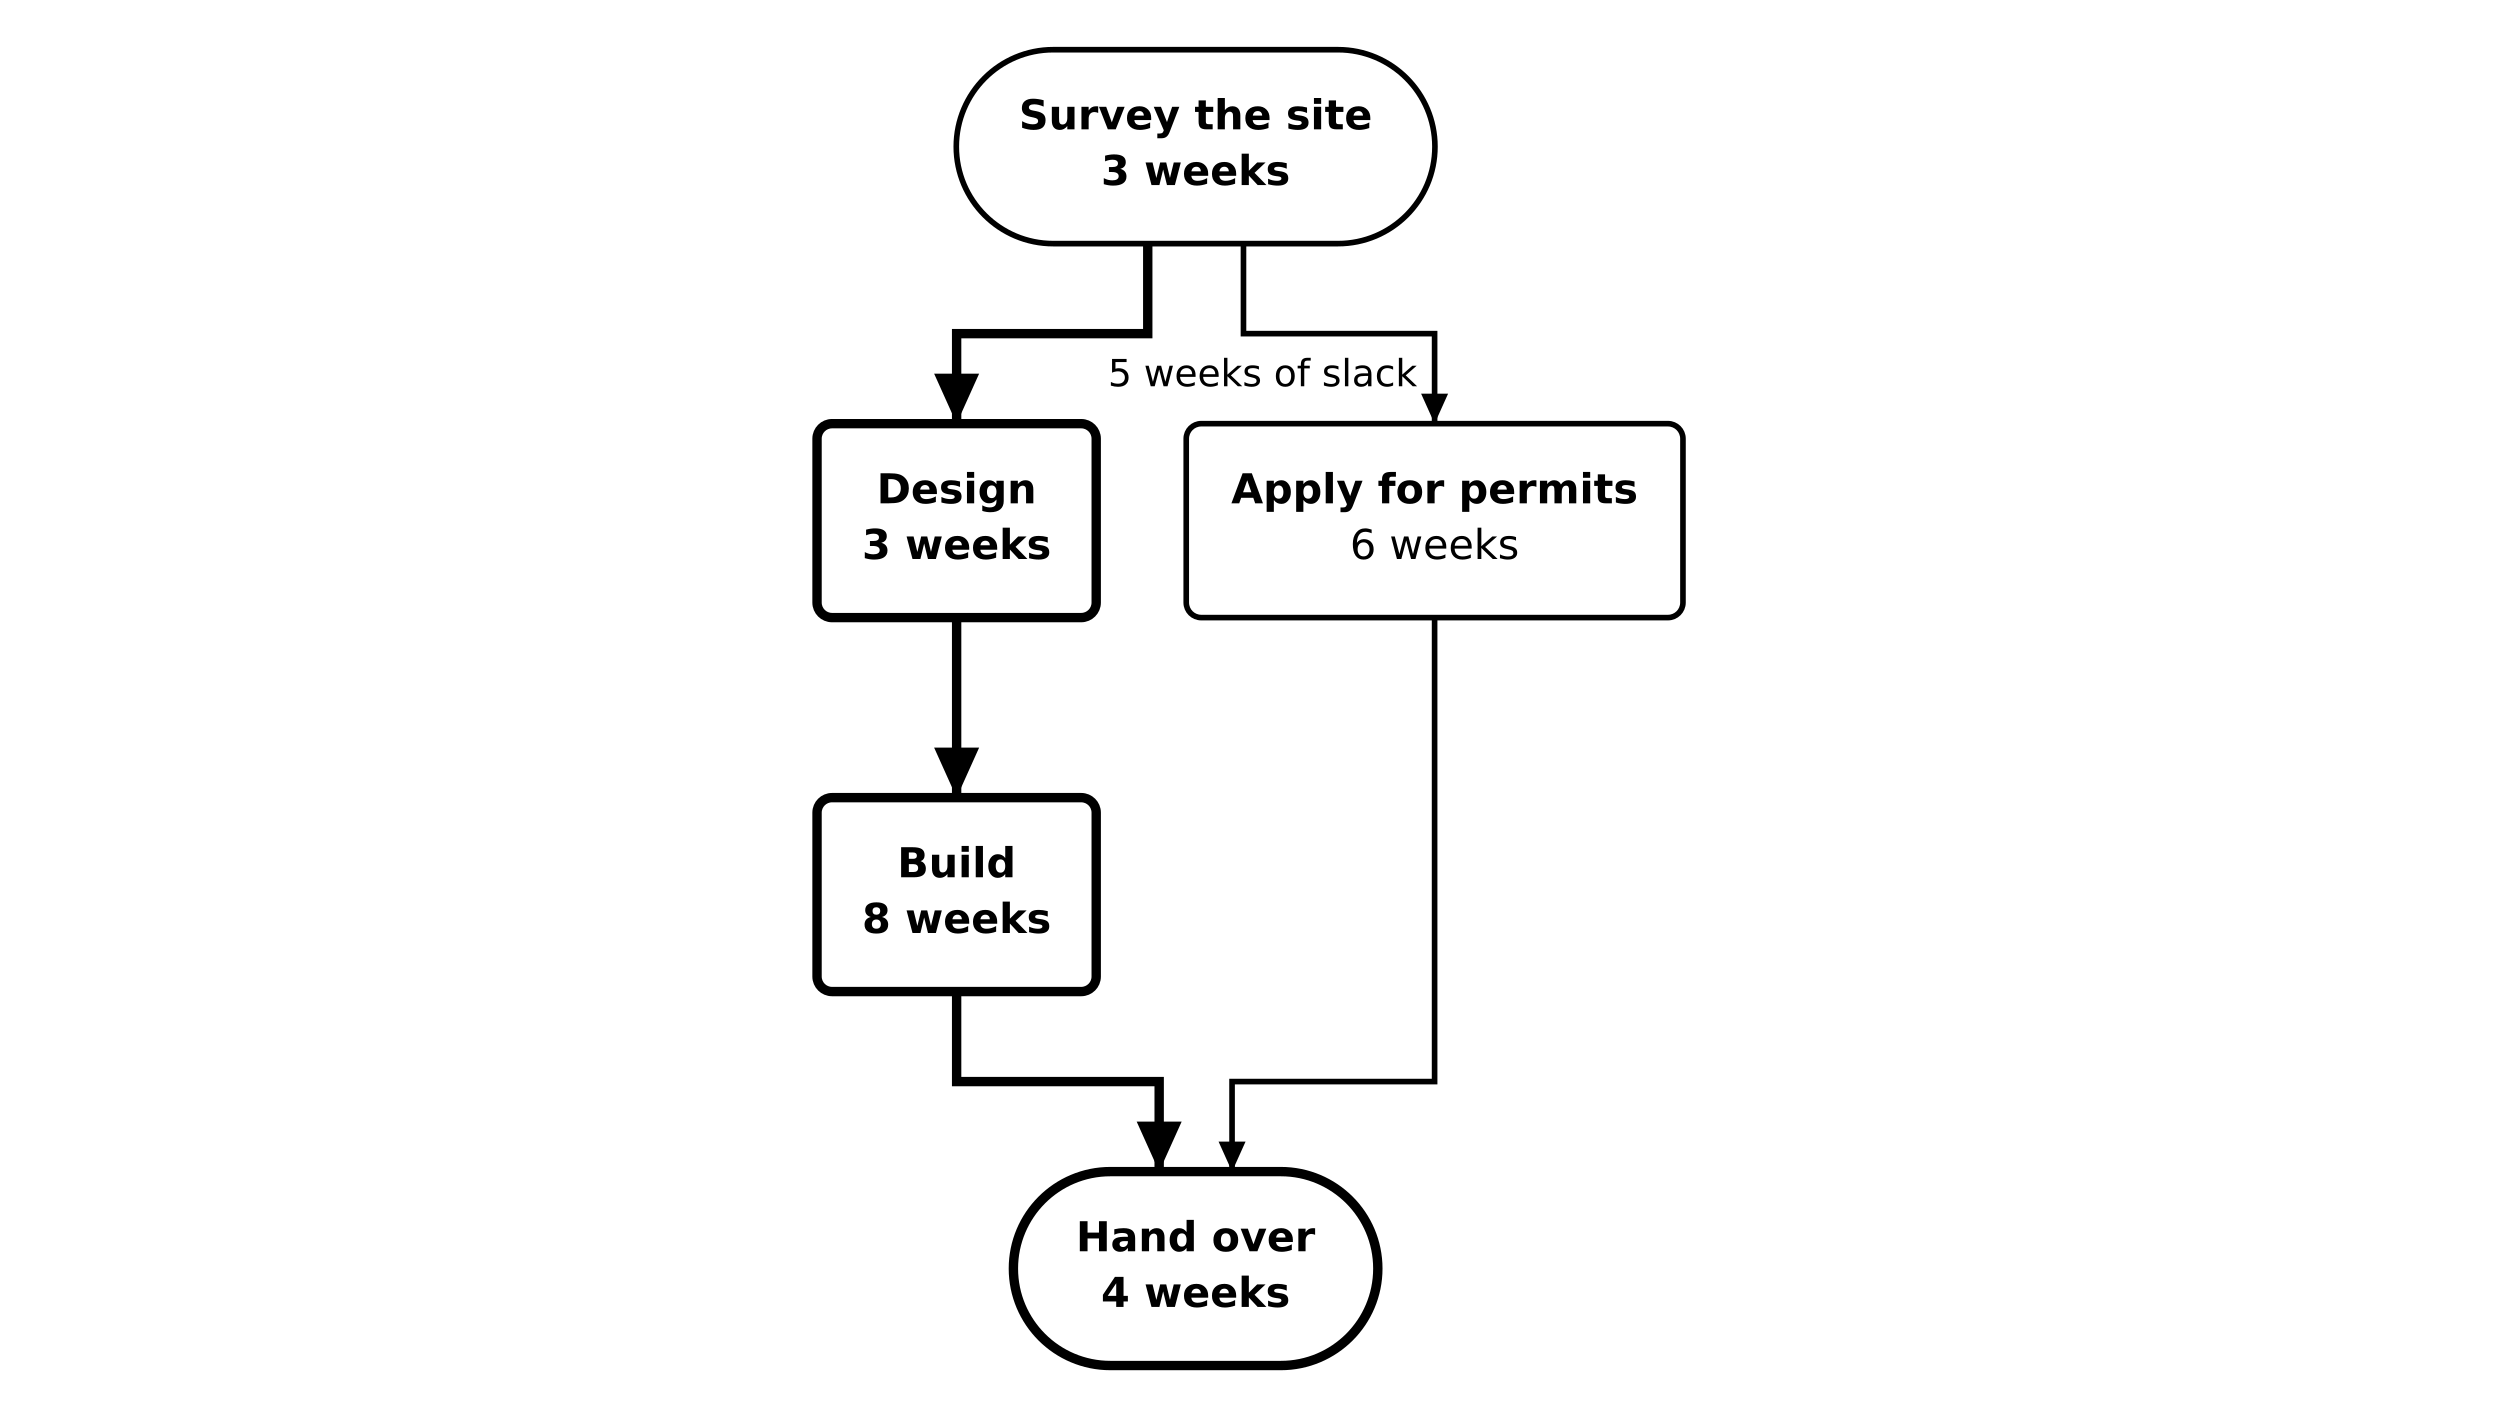
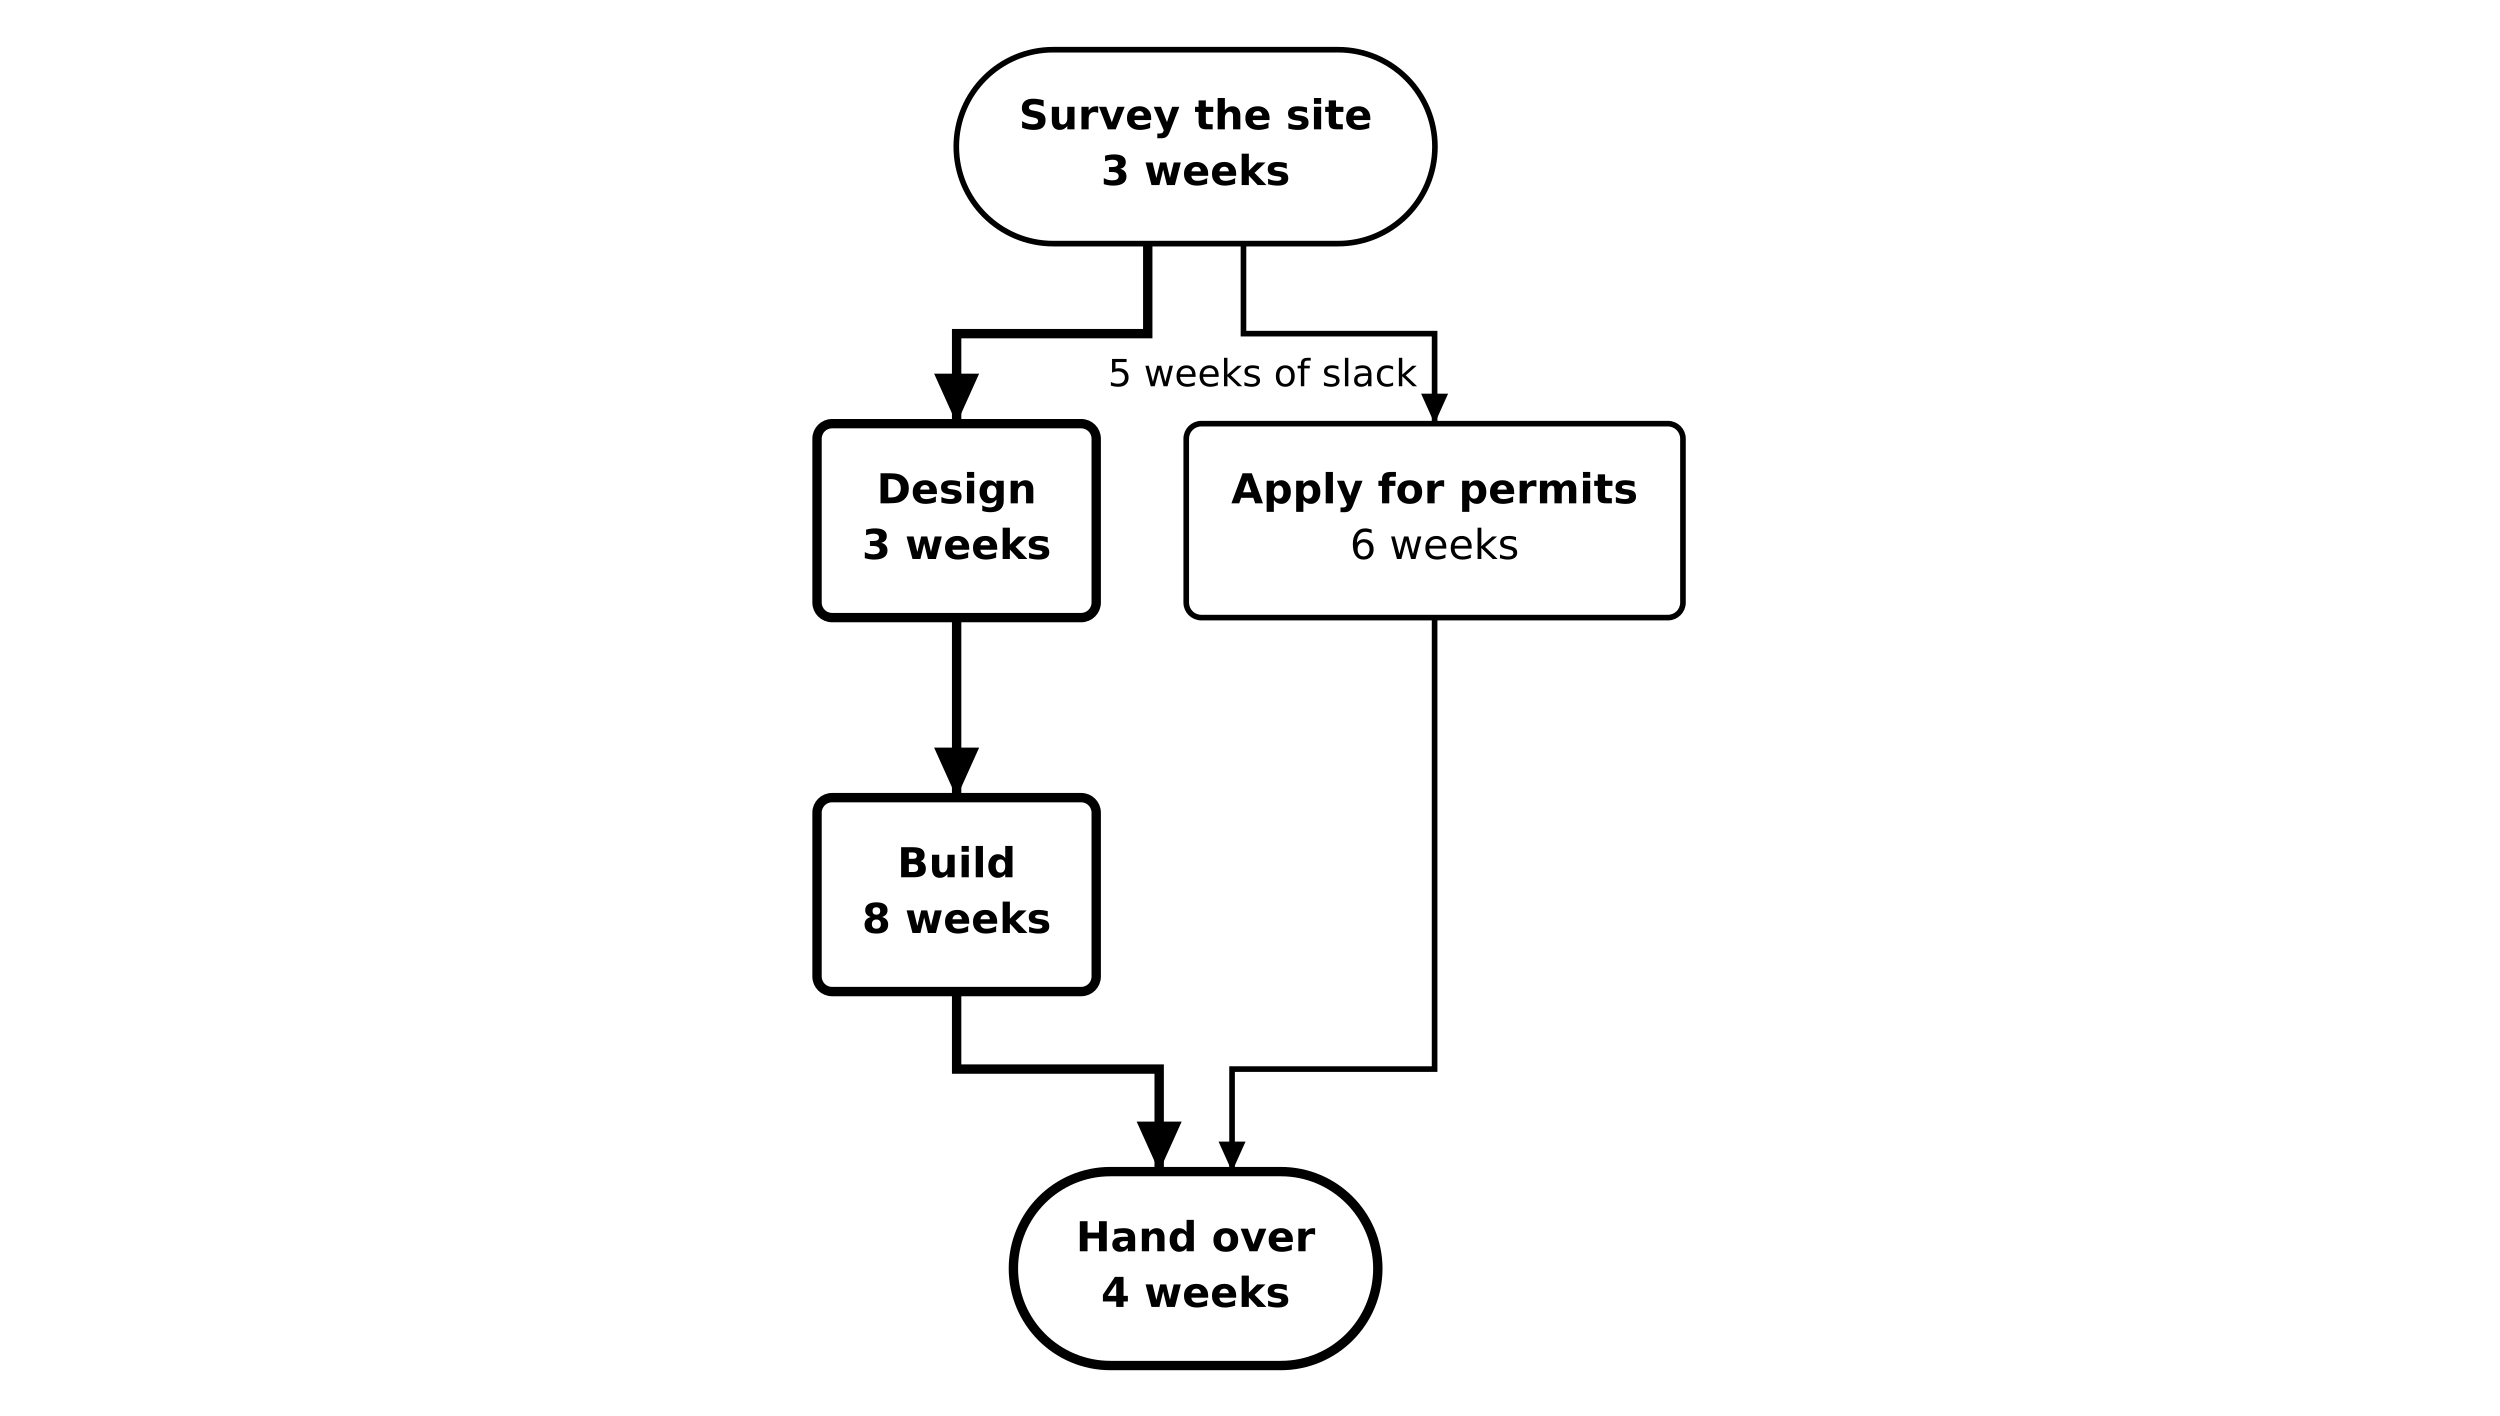
- <svg xmlns="http://www.w3.org/2000/svg" viewBox="-1.25 -1.25 666.5 377.3" role="img" aria-labelledby="ds63a8ebf0bb-title ds63a8ebf0bb-desc">
+ <svg xmlns="http://www.w3.org/2000/svg" viewBox="-1.25 -1.25 666.5 377.3" role="img" aria-labelledby="dsca6c91da5c-title dsca6c91da5c-desc">
  <path d="M 304.74 63.7 L 304.74 87.7 L 253.787 87.7 L 253.787 111.7" fill="none" stroke="currentColor" stroke-width="2.5" />
  <polygon points="253.787,111.7 247.787,98.367 259.787,98.367" fill="currentColor" stroke="none" />
  <path d="M 253.787 163.4 L 253.787 211.4" fill="none" stroke="currentColor" stroke-width="2.5" />
  <polygon points="253.787,211.4 247.787,198.067 259.787,198.067" fill="currentColor" stroke="none" />
-   <path d="M 253.787 263.1 L 253.787 287.1 L 307.785 287.1 L 307.785 311.1" fill="none" stroke="currentColor" stroke-width="2.5" />
+   <path d="M 253.787 263.1 L 253.787 283.767 L 307.785 283.767 L 307.785 311.1" fill="none" stroke="currentColor" stroke-width="2.5" />
  <polygon points="307.785,311.1 301.785,297.767 313.785,297.767" fill="currentColor" stroke="none" />
  <path d="M 330.261 63.7 L 330.261 87.7 L 381.215 87.7 L 381.215 111.7" fill="none" stroke="currentColor" stroke-width="1.5" />
  <polygon points="381.215,111.7 377.615,103.7 384.815,103.7" fill="currentColor" stroke="none" />
-   <path d="M 381.215 163.4 L 381.215 287.1 L 327.217 287.1 L 327.217 311.1" fill="none" stroke="currentColor" stroke-width="1.5" />
+   <path d="M 381.215 163.4 L 381.215 283.767 L 327.217 283.767 L 327.217 311.1" fill="none" stroke="currentColor" stroke-width="1.5" />
  <polygon points="327.217,311.1 323.617,303.1 330.817,303.1" fill="currentColor" stroke="none" />
  <rect x="216.572" y="211.4" width="74.429" height="51.7" rx="4" fill="none" stroke="currentColor" stroke-width="2.5" />
  <text x="253.787" y="232.633" font-family="'DejaVu Sans', sans-serif" font-size="11" fill="currentColor" text-anchor="middle">
    <tspan font-weight="bold">Build</tspan>
  </text>
  <text x="253.787" y="247.483" font-family="'DejaVu Sans', sans-serif" font-size="11" fill="currentColor" text-anchor="middle">
    <tspan font-weight="bold">8 weeks</tspan>
  </text>
  <rect x="216.572" y="111.7" width="74.429" height="51.7" rx="4" fill="none" stroke="currentColor" stroke-width="2.5" />
  <text x="253.787" y="132.933" font-family="'DejaVu Sans', sans-serif" font-size="11" fill="currentColor" text-anchor="middle">
    <tspan font-weight="bold">Design</tspan>
  </text>
  <text x="253.787" y="147.783" font-family="'DejaVu Sans', sans-serif" font-size="11" fill="currentColor" text-anchor="middle">
    <tspan font-weight="bold">3 weeks</tspan>
  </text>
  <rect x="268.921" y="311.1" width="97.159" height="51.7" rx="25.85" fill="none" stroke="currentColor" stroke-width="2.5" />
  <text x="317.501" y="332.333" font-family="'DejaVu Sans', sans-serif" font-size="11" fill="currentColor" text-anchor="middle">
    <tspan font-weight="bold">Hand over</tspan>
  </text>
  <text x="317.501" y="347.183" font-family="'DejaVu Sans', sans-serif" font-size="11" fill="currentColor" text-anchor="middle">
    <tspan font-weight="bold">4 weeks</tspan>
  </text>
  <rect x="315.001" y="111.7" width="132.426" height="51.7" rx="4" fill="none" stroke="currentColor" stroke-width="1.5" />
  <text x="381.215" y="132.933" font-family="'DejaVu Sans', sans-serif" font-size="11" fill="currentColor" text-anchor="middle">
    <tspan font-weight="bold">Apply for permits</tspan>
  </text>
  <text x="381.215" y="147.783" font-family="'DejaVu Sans', sans-serif" font-size="11" fill="currentColor" text-anchor="middle">
    <tspan>6 weeks</tspan>
  </text>
  <rect x="253.697" y="12" width="127.607" height="51.7" rx="25.85" fill="none" stroke="currentColor" stroke-width="1.5" />
  <text x="317.501" y="33.233" font-family="'DejaVu Sans', sans-serif" font-size="11" fill="currentColor" text-anchor="middle">
    <tspan font-weight="bold">Survey the site</tspan>
  </text>
  <text x="317.501" y="48.083" font-family="'DejaVu Sans', sans-serif" font-size="11" fill="currentColor" text-anchor="middle">
    <tspan font-weight="bold">3 weeks</tspan>
  </text>
  <text x="294.143" y="101.732" font-family="'DejaVu Sans', sans-serif" font-size="10" fill="currentColor">5 weeks of slack</text>
</svg>
